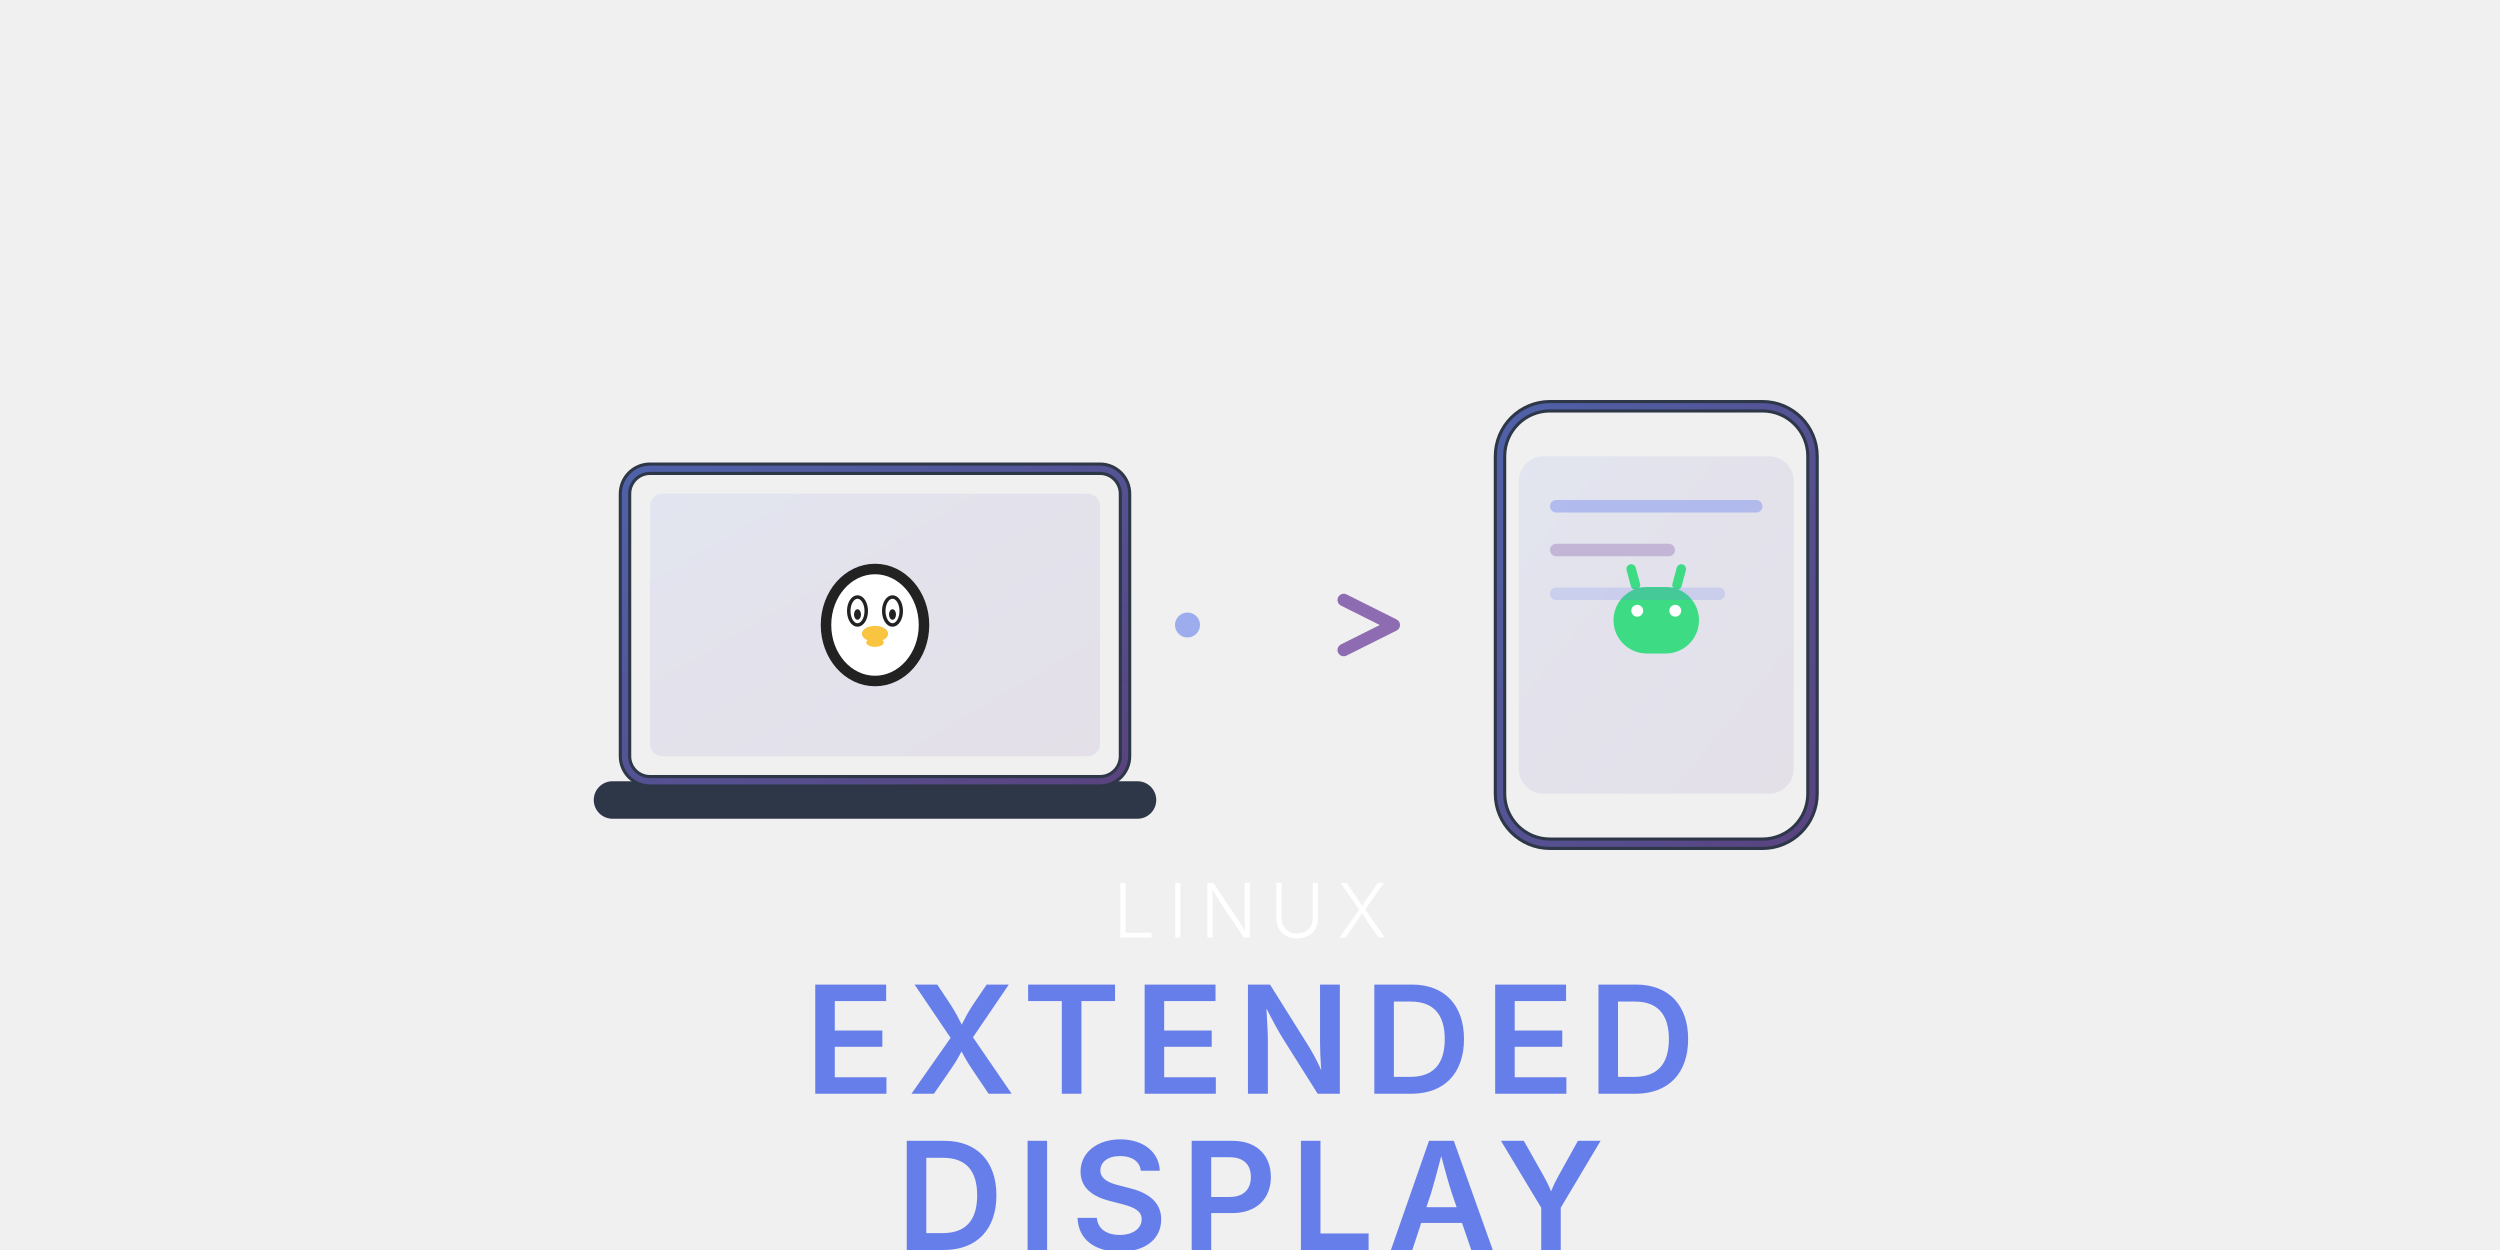
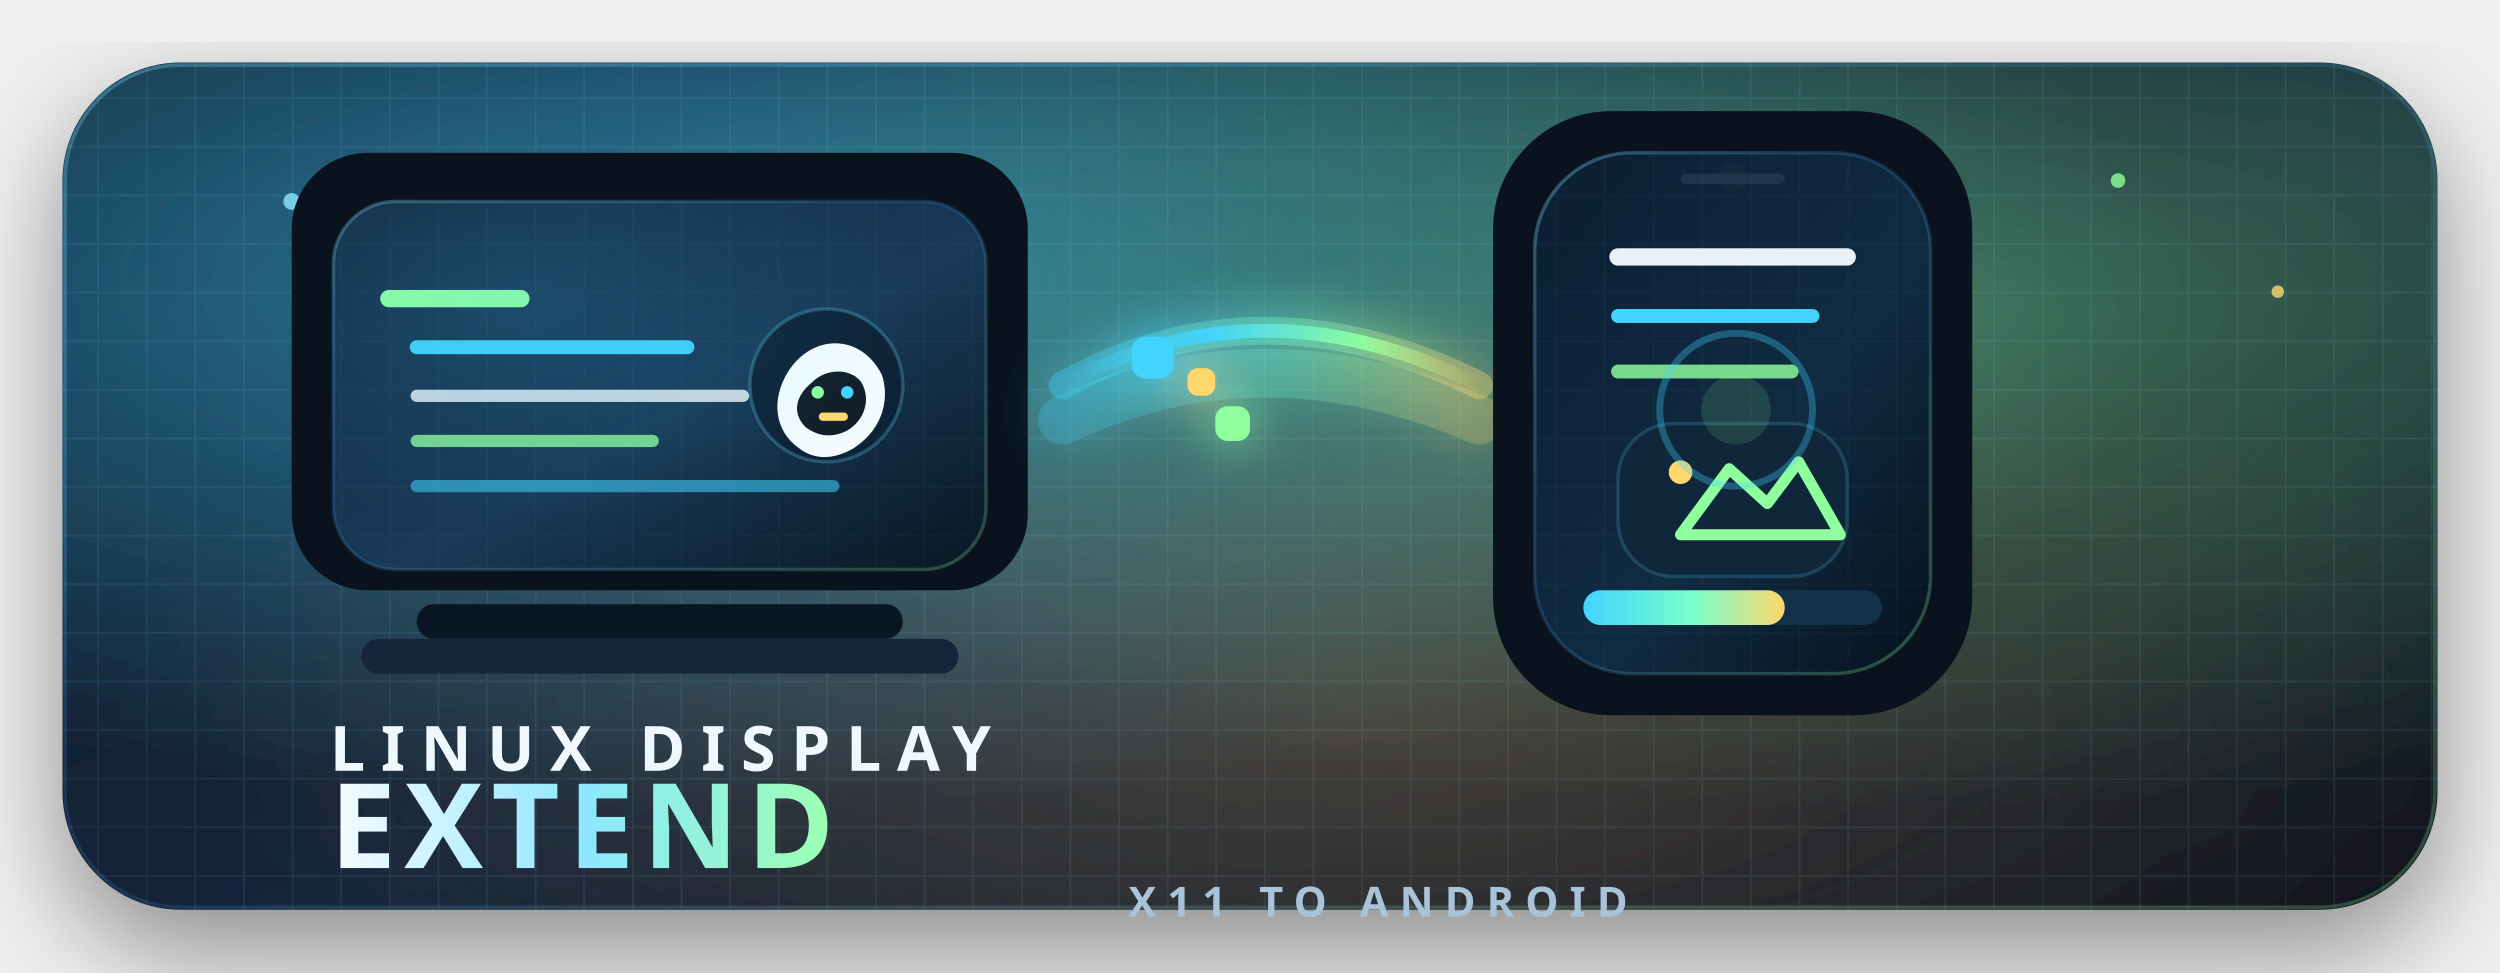
- <svg xmlns="http://www.w3.org/2000/svg" viewBox="0 0 400 200">
+ <svg xmlns="http://www.w3.org/2000/svg" viewBox="0 0 720 280" role="img" aria-labelledby="title desc">
  <defs>
-     <linearGradient id="screenGrad" x1="0%" y1="0%" x2="100%" y2="100%">
-       <stop offset="0%" style="stop-color:#667eea;stop-opacity:1" />
-       <stop offset="100%" style="stop-color:#764ba2;stop-opacity:1" />
+     <linearGradient id="shellBg" x1="0%" y1="0%" x2="100%" y2="100%">
+       <stop offset="0%" stop-color="#0d1726" />
+       <stop offset="55%" stop-color="#13233a" />
+       <stop offset="100%" stop-color="#0a111c" />
    </linearGradient>
-     <filter id="glow" x="-50%" y="-50%" width="200%" height="200%">
-       <feGaussianBlur stdDeviation="3" result="coloredBlur" />
+     <radialGradient id="ambientA" cx="28%" cy="26%" r="62%">
+       <stop offset="0%" stop-color="#44d1ff" stop-opacity="0.55" />
+       <stop offset="100%" stop-color="#44d1ff" stop-opacity="0" />
+     </radialGradient>
+     <radialGradient id="ambientB" cx="78%" cy="30%" r="58%">
+       <stop offset="0%" stop-color="#8dff8a" stop-opacity="0.34" />
+       <stop offset="100%" stop-color="#8dff8a" stop-opacity="0" />
+     </radialGradient>
+     <radialGradient id="ambientC" cx="55%" cy="78%" r="54%">
+       <stop offset="0%" stop-color="#ffb95a" stop-opacity="0.22" />
+       <stop offset="100%" stop-color="#ffb95a" stop-opacity="0" />
+     </radialGradient>
+     <linearGradient id="frameStroke" x1="0%" y1="0%" x2="100%" y2="100%">
+       <stop offset="0%" stop-color="#8be7ff" stop-opacity="0.9" />
+       <stop offset="45%" stop-color="#4aa7ff" stop-opacity="0.48" />
+       <stop offset="100%" stop-color="#8fff9e" stop-opacity="0.74" />
+     </linearGradient>
+     <linearGradient id="linuxScreen" x1="0%" y1="0%" x2="100%" y2="100%">
+       <stop offset="0%" stop-color="#112840" />
+       <stop offset="55%" stop-color="#183a58" />
+       <stop offset="100%" stop-color="#091723" />
+     </linearGradient>
+     <linearGradient id="tabletScreen" x1="0%" y1="0%" x2="100%" y2="100%">
+       <stop offset="0%" stop-color="#0c1e33" />
+       <stop offset="58%" stop-color="#102b42" />
+       <stop offset="100%" stop-color="#07121d" />
+     </linearGradient>
+     <linearGradient id="bridgeLight" x1="0%" y1="0%" x2="100%" y2="0%">
+       <stop offset="0%" stop-color="#42d4ff" />
+       <stop offset="55%" stop-color="#79ffcb" />
+       <stop offset="100%" stop-color="#ffd76d" />
+     </linearGradient>
+     <linearGradient id="pulseLine" x1="0%" y1="0%" x2="100%" y2="0%">
+       <stop offset="0%" stop-color="#42d4ff" stop-opacity="0" />
+       <stop offset="35%" stop-color="#42d4ff" stop-opacity="0.95" />
+       <stop offset="72%" stop-color="#8fff9e" stop-opacity="0.96" />
+       <stop offset="100%" stop-color="#ffd76d" stop-opacity="0" />
+     </linearGradient>
+     <linearGradient id="typeGradient" x1="0%" y1="0%" x2="100%" y2="0%">
+       <stop offset="0%" stop-color="#f4fbff" />
+       <stop offset="50%" stop-color="#8de7ff" />
+       <stop offset="100%" stop-color="#9cffb4" />
+     </linearGradient>
+     <filter id="softShadow" x="-20%" y="-20%" width="140%" height="140%">
+       <feDropShadow dx="0" dy="12" stdDeviation="16" flood-color="#02060c" flood-opacity="0.42" />
+     </filter>
+     <filter id="glow" x="-100%" y="-100%" width="300%" height="300%">
+       <feGaussianBlur stdDeviation="7" result="blur" />
      <feMerge>
-         <feMergeNode in="coloredBlur" />
+         <feMergeNode in="blur" />
        <feMergeNode in="SourceGraphic" />
      </feMerge>
    </filter>
-     <linearGradient id="connectionLine" x1="0%" y1="0%" x2="100%" y2="0%">
-       <stop offset="0%" style="stop-color:#667eea;stop-opacity:0.8" />
-       <stop offset="50%" style="stop-color:#764ba2;stop-opacity:1" />
-       <stop offset="100%" style="stop-color:#667eea;stop-opacity:0.8" />
-     </linearGradient>
+     <clipPath id="linuxClip">
+       <rect x="96" y="58" width="188" height="106" rx="18" />
+     </clipPath>
+     <clipPath id="tabletClip">
+       <rect x="442" y="44" width="114" height="150" rx="28" />
+     </clipPath>
+     <pattern id="grid" width="14" height="14" patternUnits="userSpaceOnUse">
+       <path d="M 14 0 L 0 0 0 14" fill="none" stroke="#9ee7ff" stroke-opacity="0.08" stroke-width="1" />
+     </pattern>
  </defs>
-   <g transform="translate(200, 100)">
-     <g transform="translate(-100, -25)">
-       <rect x="0" y="0" width="80" height="50" rx="4" fill="none" stroke="#2d3748" stroke-width="2" />
-       <rect x="4" y="4" width="72" height="42" rx="2" fill="url(#screenGrad)" opacity="0.1" />
-       <g transform="translate(40,25) scale(0.28)">
-         <ellipse cx="0" cy="0" rx="28" ry="32" fill="#fff" stroke="#222" stroke-width="6" />
-         <ellipse cx="-10" cy="-8" rx="5" ry="8" fill="#fff" stroke="#222" stroke-width="2" />
-         <ellipse cx="10" cy="-8" rx="5" ry="8" fill="#fff" stroke="#222" stroke-width="2" />
-         <ellipse cx="-10" cy="-6" rx="2" ry="3" fill="#222" />
-         <ellipse cx="10" cy="-6" rx="2" ry="3" fill="#222" />
-         <ellipse cx="0" cy="5" rx="7" ry="4" fill="#f9c440" stroke="#f9c440" stroke-width="1" />
-         <ellipse cx="0" cy="10" rx="5" ry="2.5" fill="#f9c440" />
+   <g filter="url(#softShadow)">
+     <rect x="18" y="18" width="684" height="244" rx="34" fill="url(#shellBg)" />
+     <rect x="18" y="18" width="684" height="244" rx="34" fill="url(#ambientA)" />
+     <rect x="18" y="18" width="684" height="244" rx="34" fill="url(#ambientB)" />
+     <rect x="18" y="18" width="684" height="244" rx="34" fill="url(#ambientC)" />
+     <rect x="18" y="18" width="684" height="244" rx="34" fill="url(#grid)" />
+     <rect x="18.75" y="18.75" width="682.5" height="242.5" rx="33.25" fill="none" stroke="url(#frameStroke)" stroke-opacity="0.32" />
+   </g>
+   <g opacity="0.8">
+     <circle cx="84" cy="58" r="2.4" fill="#8ee7ff">
+       <animate attributeName="opacity" values="0.2;1;0.2" dur="4.3s" repeatCount="indefinite" />
+     </circle>
+     <circle cx="610" cy="52" r="2.1" fill="#8fff9e">
+       <animate attributeName="opacity" values="0.25;0.95;0.25" dur="3.6s" repeatCount="indefinite" />
+     </circle>
+     <circle cx="656" cy="84" r="1.8" fill="#ffd76d">
+       <animate attributeName="opacity" values="0.15;0.9;0.15" dur="4.9s" repeatCount="indefinite" />
+     </circle>
+   </g>
+   <g>
+     <g>
+       <rect x="84" y="44" width="212" height="126" rx="22" fill="#09121d" />
+       <rect x="96" y="58" width="188" height="106" rx="18" fill="url(#linuxScreen)" />
+       <rect x="96" y="58" width="188" height="106" rx="18" fill="none" stroke="url(#frameStroke)" stroke-opacity="0.34" />
+       <rect x="120" y="174" width="140" height="10" rx="5" fill="#0a1623" />
+       <rect x="104" y="184" width="172" height="10" rx="5" fill="#13263a" />
+       <g clip-path="url(#linuxClip)">
+         <rect x="96" y="58" width="188" height="106" fill="url(#grid)" opacity="0.35" />
+         <path d="M112 86 H150" stroke="#8fff9e" stroke-width="5" stroke-linecap="round" />
+         <path d="M120 100 H198" stroke="#42d4ff" stroke-width="4" stroke-linecap="round" opacity="0.95" />
+         <path d="M120 114 H214" stroke="#f4fbff" stroke-opacity="0.8" stroke-width="3.5" stroke-linecap="round" />
+         <path d="M120 127 H188" stroke="#8fff9e" stroke-opacity="0.78" stroke-width="3.5" stroke-linecap="round" />
+         <path d="M120 140 H240" stroke="#42d4ff" stroke-opacity="0.55" stroke-width="3.5" stroke-linecap="round" />
+         <g transform="translate(238 111)">
+           <circle r="22" fill="#0d2236" stroke="#63dcff" stroke-opacity="0.26" />
+           <path d="M-11 -4 C-4 -15 10 -15 16 -3 C18 3 17 12 8 18 C3 21 -3 22 -8 18 C-15 13 -16 4 -11 -4 Z" fill="#f3fbff" />
+           <path d="M-4 -1 C0 -5 7 -5 10 -1 C13 4 11 10 6 13 C2 15 -2 15 -6 12 C-10 8 -9 3 -4 -1 Z" fill="#121d29" />
+           <circle cx="-2.5" cy="2" r="1.8" fill="#8fff9e" />
+           <circle cx="6" cy="2" r="1.8" fill="#42d4ff" />
+           <path d="M-1 9 H5" stroke="#ffd76d" stroke-width="2.4" stroke-linecap="round" />
+         </g>
+         <rect x="96" y="58" width="188" height="106" fill="url(#ambientA)" opacity="0.3">
+           <animate attributeName="opacity" values="0.18;0.36;0.18" dur="6s" repeatCount="indefinite" />
+         </rect>
      </g>
-       <rect x="-5" y="50" width="90" height="6" rx="3" fill="#2d3748" />
-       <rect x="0" y="0" width="80" height="50" rx="4" fill="none" stroke="url(#screenGrad)" stroke-width="1" opacity="0.6" />
+     </g>
+     <g filter="url(#glow)">
+       <path d="M306 111 C344 90 384 90 426 111" fill="none" stroke="url(#bridgeLight)" stroke-width="8" stroke-linecap="round" opacity="0.35" />
+       <path d="M306 121 C344 103 384 103 426 121" fill="none" stroke="url(#bridgeLight)" stroke-width="14" stroke-linecap="round" opacity="0.22" />
+       <path d="M306 111 C344 90 384 90 426 111" fill="none" stroke="url(#pulseLine)" stroke-width="4" stroke-linecap="round">
+         <animate attributeName="stroke-dasharray" values="1 220;80 140;1 220" dur="2.8s" repeatCount="indefinite" />
+         <animate attributeName="stroke-dashoffset" values="0;-170;-340" dur="2.8s" repeatCount="indefinite" />
+       </path>
+       <g>
+         <rect x="326" y="97" width="12" height="12" rx="4" fill="#42d4ff">
+           <animate attributeName="x" values="320;414" dur="2.2s" repeatCount="indefinite" />
+           <animate attributeName="y" values="102;96;102" dur="2.2s" repeatCount="indefinite" />
+           <animate attributeName="opacity" values="0;1;0" dur="2.2s" repeatCount="indefinite" />
+         </rect>
+         <rect x="350" y="117" width="10" height="10" rx="3.5" fill="#8fff9e">
+           <animate attributeName="x" values="332;426" dur="2.7s" begin="-0.9s" repeatCount="indefinite" />
+           <animate attributeName="y" values="120;112;120" dur="2.7s" begin="-0.9s" repeatCount="indefinite" />
+           <animate attributeName="opacity" values="0;1;0" dur="2.7s" begin="-0.9s" repeatCount="indefinite" />
+         </rect>
+         <rect x="342" y="106" width="8" height="8" rx="3" fill="#ffd76d">
+           <animate attributeName="x" values="316;404" dur="1.9s" begin="-0.4s" repeatCount="indefinite" />
+           <animate attributeName="y" values="114;101;114" dur="1.9s" begin="-0.4s" repeatCount="indefinite" />
+           <animate attributeName="opacity" values="0;0.95;0" dur="1.9s" begin="-0.4s" repeatCount="indefinite" />
+         </rect>
+       </g>
    </g>
    <g>
-       <line x1="-20" y1="0" x2="20" y2="0" stroke="url(#connectionLine)" stroke-width="3" stroke-linecap="round" opacity="0.8">
-         <animate attributeName="opacity" values="0.4;1;0.4" dur="3s" repeatCount="indefinite" />
-       </line>
-       <circle cx="-10" cy="0" r="2" fill="#667eea" opacity="0.6">
-         <animate attributeName="cx" values="-10;10;-10" dur="2s" repeatCount="indefinite" />
-         <animate attributeName="opacity" values="0;1;0" dur="2s" repeatCount="indefinite" />
-       </circle>
-       <path d="M 15,-4 L 23,0 L 15,4" stroke="#764ba2" stroke-width="2" fill="none" stroke-linecap="round" stroke-linejoin="round" opacity="0.8" />
-     </g>
-     <g transform="translate(40, -35)">
-       <rect x="0" y="0" width="50" height="70" rx="8" fill="none" stroke="#2d3748" stroke-width="2" />
-       <rect x="3" y="8" width="44" height="54" rx="4" fill="url(#screenGrad)" opacity="0.1" />
-       <g transform="translate(25,35) scale(0.38)">
-         <rect x="-18" y="-16" width="36" height="28" rx="14" fill="#3ddc84" />
-         <circle cx="-8" cy="-6" r="2.5" fill="#fff" />
-         <circle cx="8" cy="-6" r="2.5" fill="#fff" />
-         <rect x="-13" y="-25" width="4" height="11" rx="2" fill="#3ddc84" transform="rotate(-15 -13 -25)" />
-         <rect x="9" y="-25" width="4" height="11" rx="2" fill="#3ddc84" transform="rotate(15 13 -25)" />
+       <rect x="430" y="32" width="138" height="174" rx="34" fill="#09121d" />
+       <rect x="442" y="44" width="114" height="150" rx="28" fill="url(#tabletScreen)" />
+       <rect x="442" y="44" width="114" height="150" rx="28" fill="none" stroke="url(#frameStroke)" stroke-opacity="0.38" />
+       <circle cx="499" cy="51" r="4.2" fill="#14283d" />
+       <rect x="484" y="50" width="30" height="3" rx="1.5" fill="#20344c" />
+       <g clip-path="url(#tabletClip)">
+         <rect x="442" y="44" width="114" height="150" fill="url(#grid)" opacity="0.36" />
+         <path d="M466 74 H532" stroke="#f4fbff" stroke-opacity="0.95" stroke-width="5" stroke-linecap="round" />
+         <path d="M466 91 H522" stroke="#42d4ff" stroke-width="4" stroke-linecap="round" />
+         <path d="M466 107 H516" stroke="#8fff9e" stroke-width="4" stroke-linecap="round" opacity="0.82" />
+         <rect x="466" y="122" width="66" height="44" rx="16" fill="#10263a" stroke="#63dcff" stroke-opacity="0.18" />
+         <path d="M484 154 L498 135 L509 145 L518 133 L530 154 Z" fill="none" stroke="#8fff9e" stroke-width="3.2" stroke-linejoin="round" stroke-linecap="round" />
+         <circle cx="484" cy="136" r="3.4" fill="#ffd76d" />
+         <rect x="456" y="170" width="86" height="10" rx="5" fill="#12314a">
+           <animate attributeName="opacity" values="0.55;1;0.55" dur="3.5s" repeatCount="indefinite" />
+         </rect>
+         <rect x="456" y="170" width="58" height="10" rx="5" fill="url(#bridgeLight)">
+           <animate attributeName="width" values="26;78;42;26" dur="3.5s" repeatCount="indefinite" />
+         </rect>
+         <g opacity="0.88">
+           <circle cx="500" cy="118" r="22" fill="none" stroke="#42d4ff" stroke-opacity="0.36" stroke-width="2">
+             <animate attributeName="r" values="10;24;10" dur="3.2s" repeatCount="indefinite" />
+             <animate attributeName="opacity" values="0.2;0.65;0.2" dur="3.2s" repeatCount="indefinite" />
+           </circle>
+           <circle cx="500" cy="118" r="10" fill="#8fff9e" fill-opacity="0.15" />
+         </g>
      </g>
-       <rect x="0" y="0" width="50" height="70" rx="8" fill="none" stroke="url(#screenGrad)" stroke-width="1" opacity="0.6" />
-       <rect x="8" y="15" width="34" height="2" rx="1" fill="#667eea" opacity="0.4" />
-       <rect x="8" y="22" width="20" height="2" rx="1" fill="#764ba2" opacity="0.3" />
-       <rect x="8" y="29" width="28" height="2" rx="1" fill="#667eea" opacity="0.2" />
    </g>
  </g>
-   <g transform="translate(200, 150)">
-     <text text-anchor="middle" font-family="system-ui, -apple-system, sans-serif" font-size="12" font-weight="300" fill="#ffffff" letter-spacing="2px">
-       LINUX
+   <g transform="translate(95 222)">
+     <text x="0" y="0" font-family="'Avenir Next', 'Segoe UI', 'Helvetica Neue', sans-serif" font-size="18" font-weight="600" letter-spacing="4.5" fill="#eff8ff">
+       LINUX DISPLAY
    </text>
-     <text y="25" text-anchor="middle" font-family="system-ui, -apple-system, sans-serif" font-size="24" font-weight="600" fill="#667eea" letter-spacing="2px">
-       EXTENDED
+     <text x="0" y="28" font-family="'Avenir Next', 'Segoe UI', 'Helvetica Neue', sans-serif" font-size="34" font-weight="800" letter-spacing="2.4" fill="url(#typeGradient)">
+       EXTEND
    </text>
-     <text y="50" text-anchor="middle" font-family="system-ui, -apple-system, sans-serif" font-size="24" font-weight="600" fill="#667eea" letter-spacing="2px">
-       DISPLAY
+     <path d="M0 42 H210" stroke="url(#bridgeLight)" stroke-width="2" stroke-linecap="round" opacity="0.54" />
+     <text x="230" y="42" font-family="'Avenir Next', 'Segoe UI', 'Helvetica Neue', sans-serif" font-size="12" font-weight="600" letter-spacing="3.2" fill="#a9c4d8">
+       X11 TO ANDROID
    </text>
  </g>
-   <line x1="160" y1="150" x2="240" y2="150" stroke="url(#connectionLine)" stroke-width="1" opacity="0.3" />
</svg>
